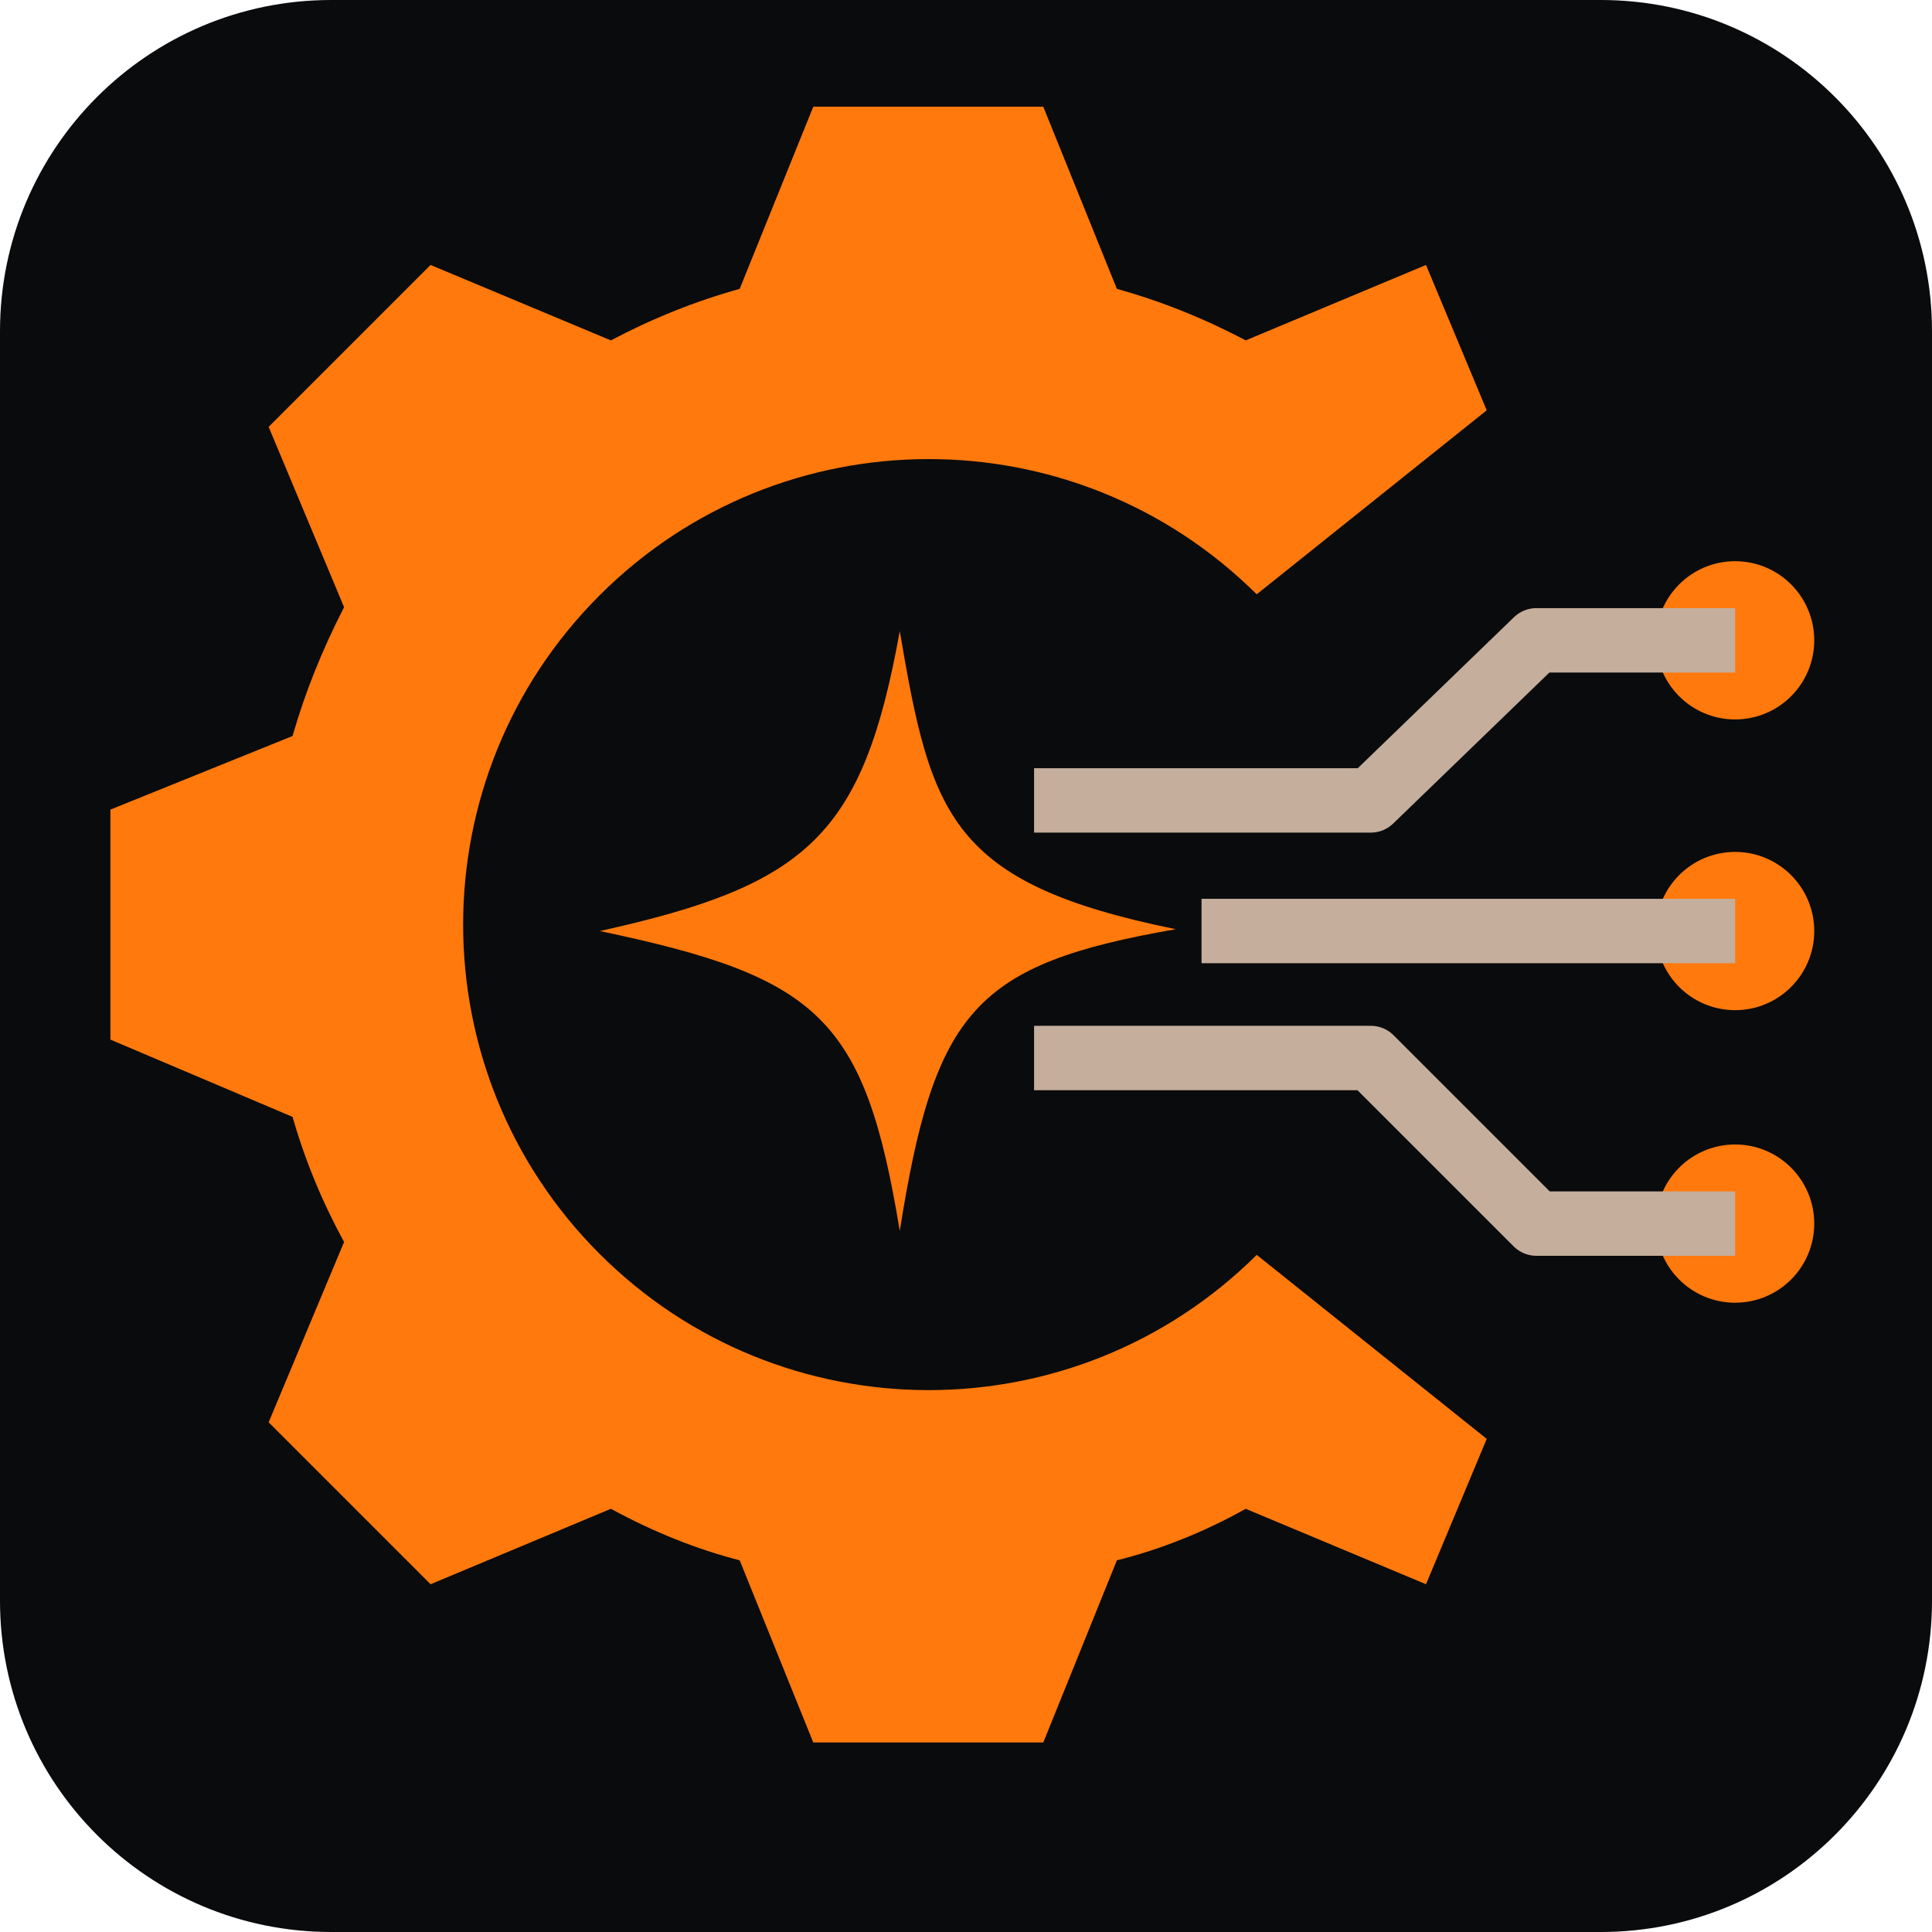
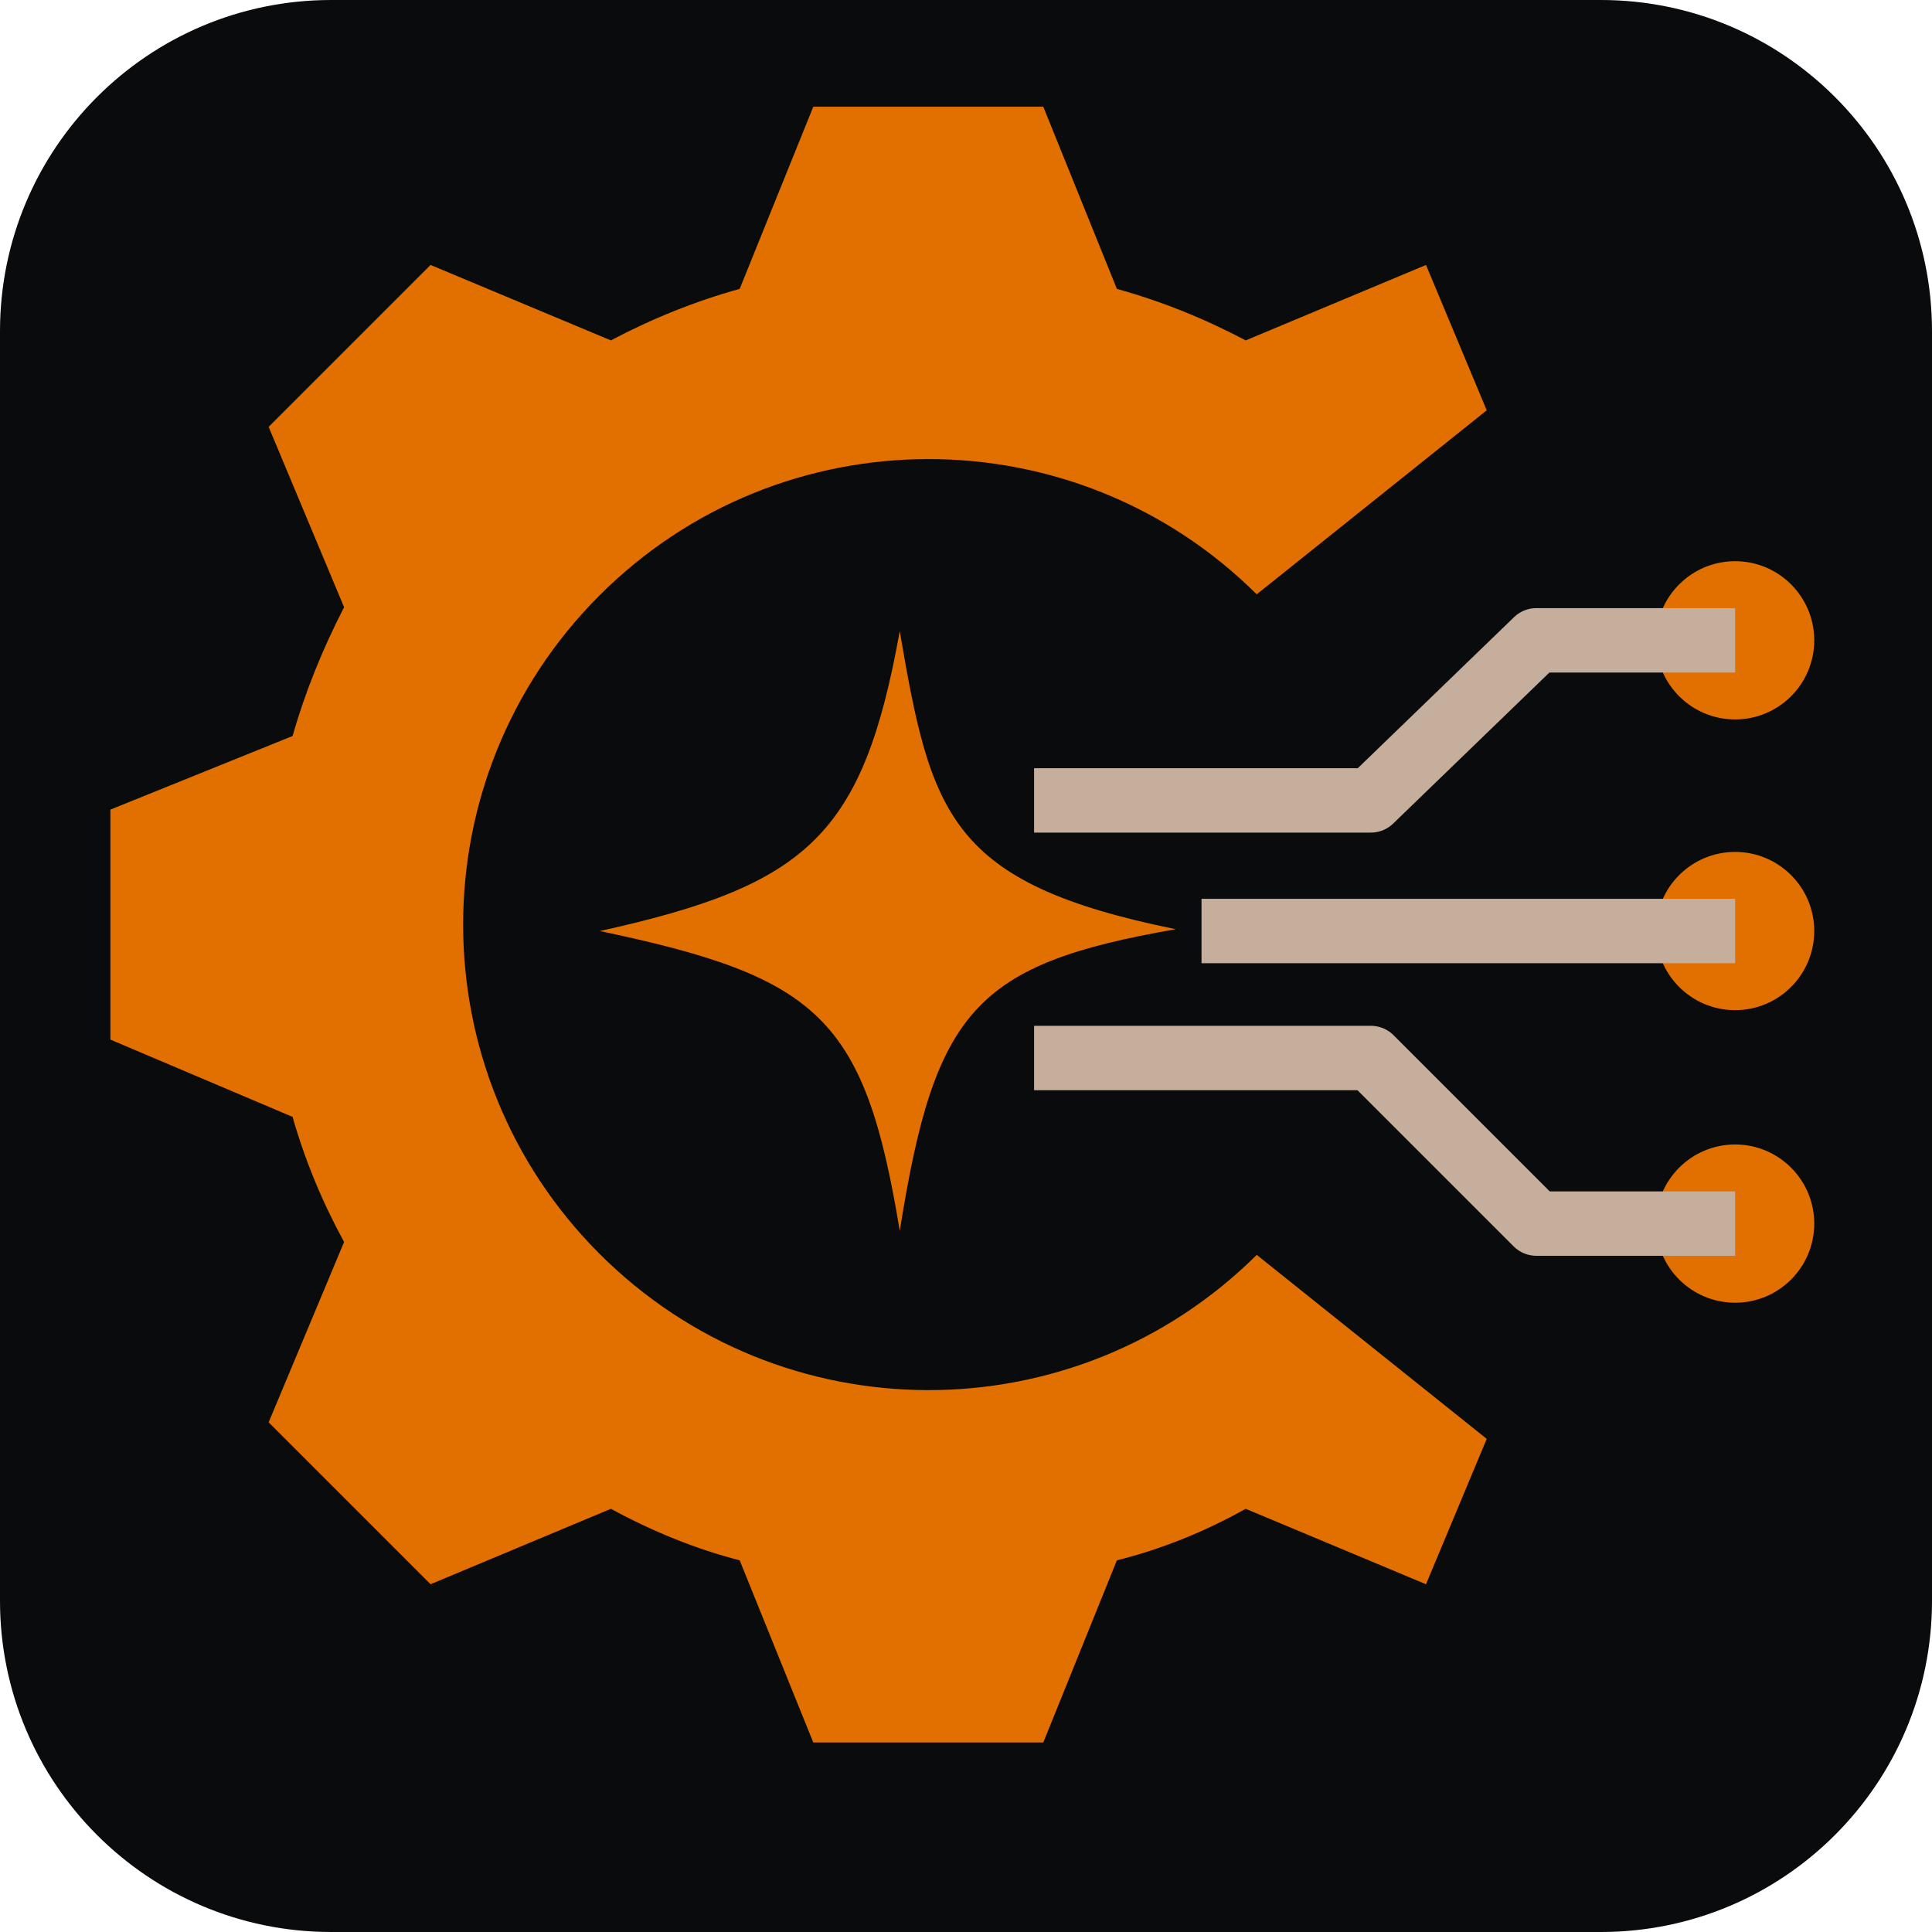
<svg xmlns="http://www.w3.org/2000/svg" viewBox="120 120 1050 1050">
  <rect x="120" y="120" width="1050" height="1050" rx="180" fill="#0a0b0d" />
-   <g fill="#ff790d">
+   <g fill="#e17000">
    <path d="M562 178H687L727 277Q763 287 797 305L895 264L928 343L803 443A253 253 0 1 0 803 802L928 902L895 981L797 940Q763 959 727 968L687 1067H562L522 968Q487 959 452 940L354 981L266 893L307 795Q289 762 279 727L180 685V560L279 520Q289 485 307 450L266 352L354 264L452 305Q486 287 522 277Z" />
    <path d="M609 463C626 563 636 600 759 625C650 644 628 669 609 789C590 673 565 651 446 626C559 601 589 574 609 463Z" />
    <circle cx="1063" cy="468" r="43" />
    <circle cx="1063" cy="626" r="43" />
    <circle cx="1063" cy="785" r="43" />
  </g>
  <path d="M682 555H865L955 468H1063M773 626H1063M682 695H865L955 785H1063" fill="none" stroke="#c5ae9c" stroke-width="35" stroke-linejoin="round" />
</svg>
